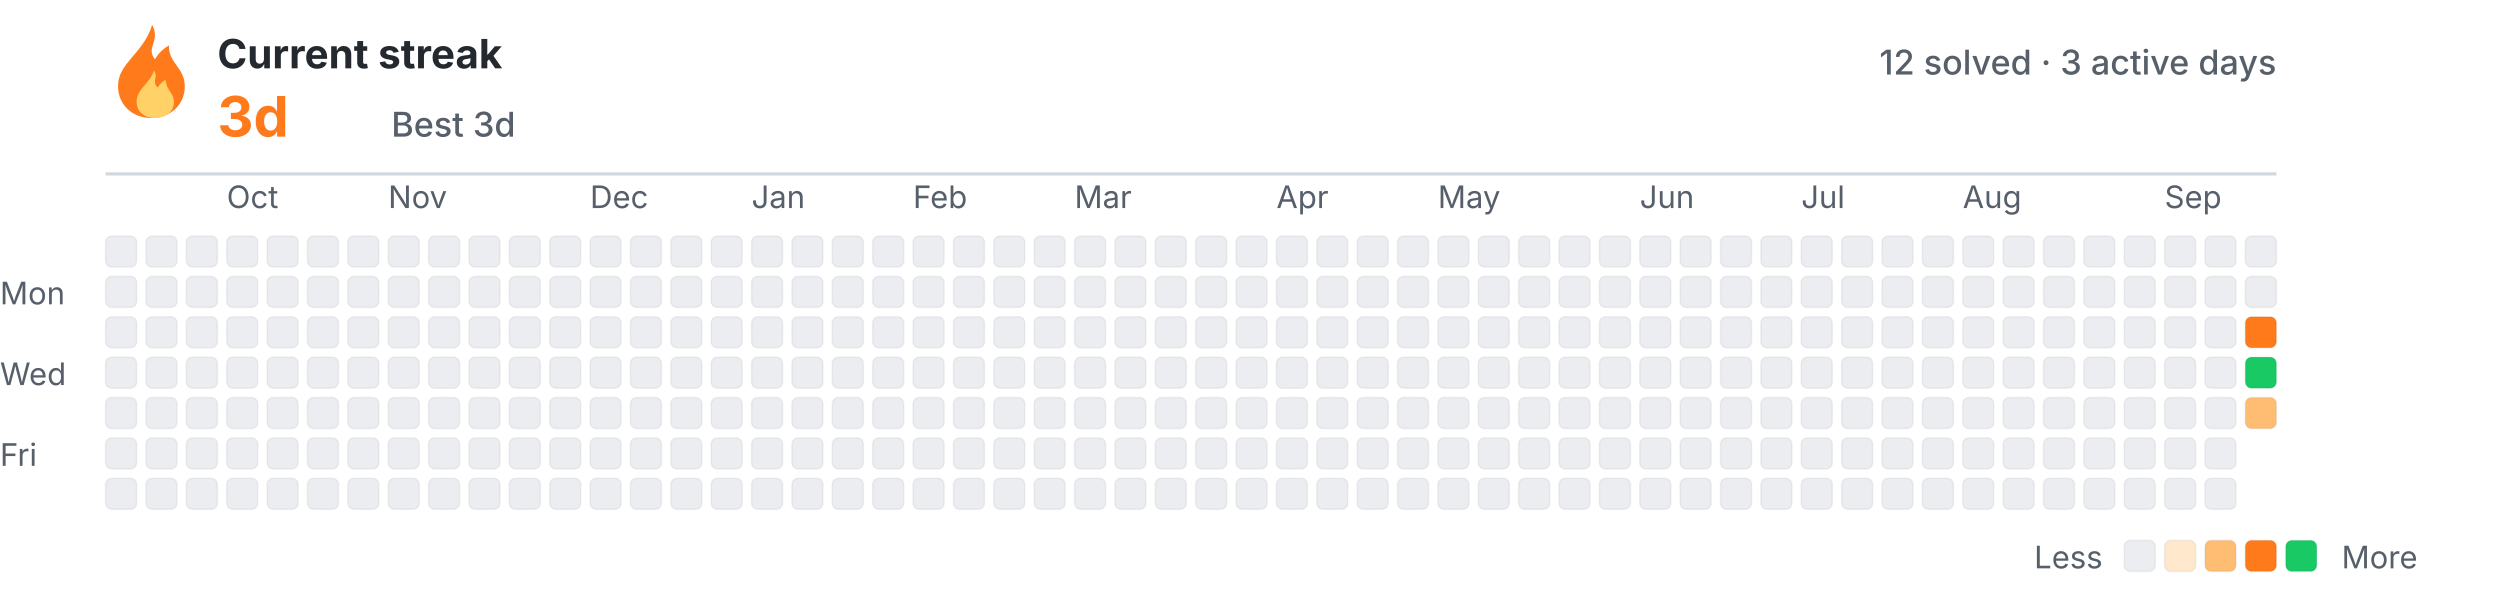
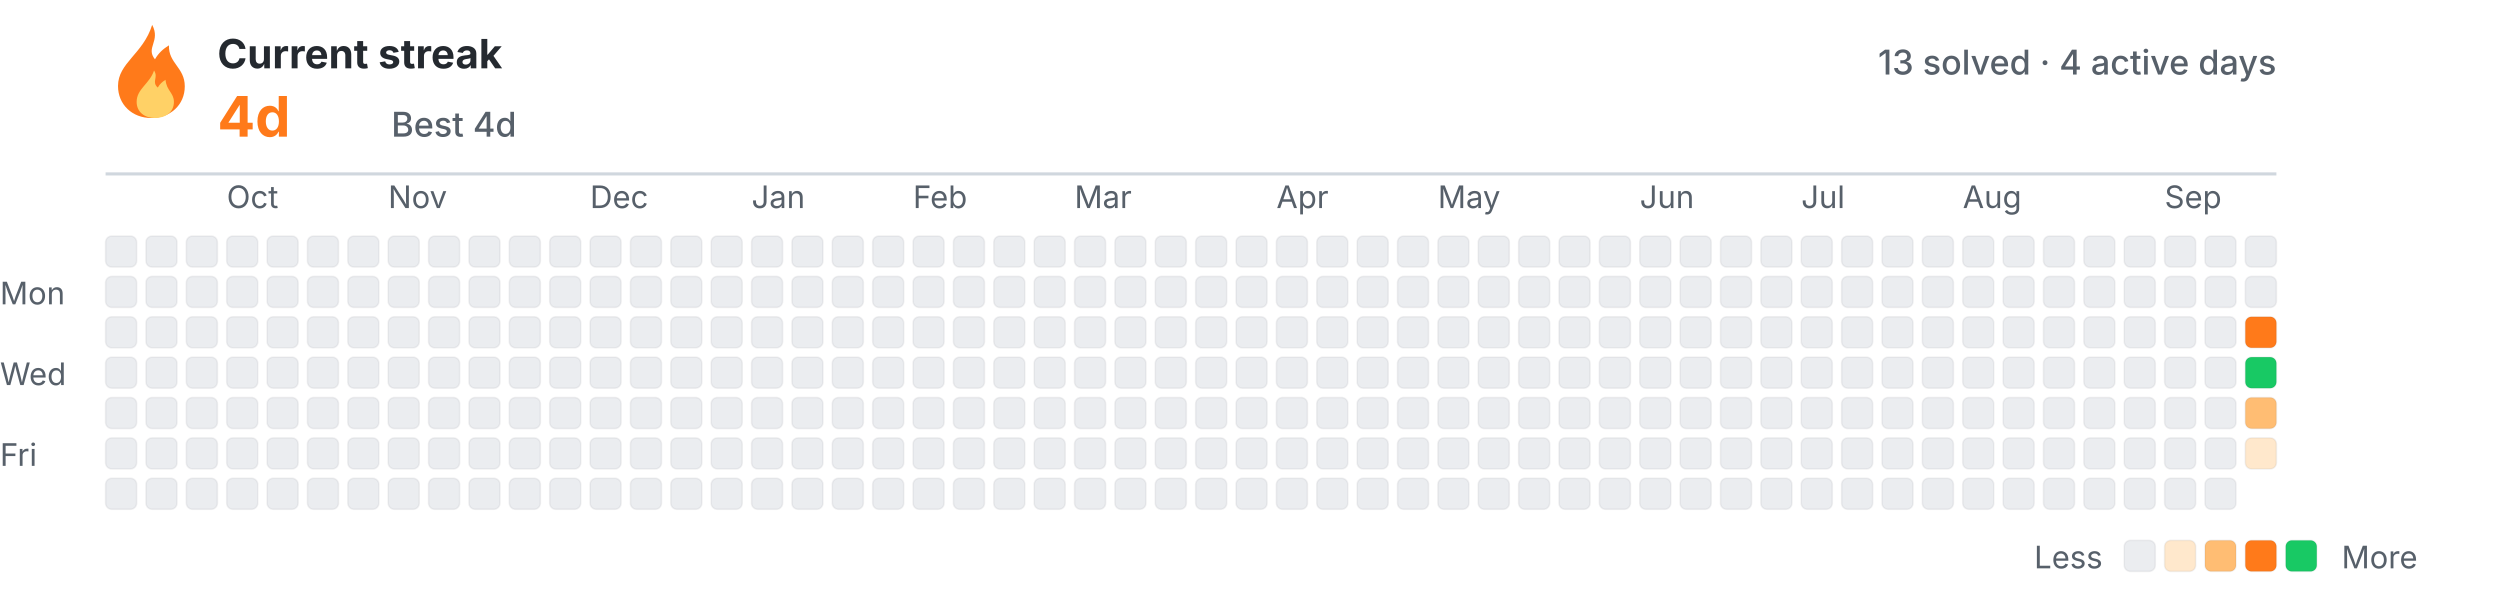
<svg xmlns="http://www.w3.org/2000/svg" width="805" height="198" viewBox="0 0 805 198" role="img" aria-labelledby="title desc">
  <style>
:root{color-scheme:light dark}
.label{font:10px -apple-system,BlinkMacSystemFont,"Segoe UI",sans-serif;fill:#57606a}
.metric{font:650 13px -apple-system,BlinkMacSystemFont,"Segoe UI",sans-serif;fill:#24292f}
.metric-strong{font:750 18px -apple-system,BlinkMacSystemFont,"Segoe UI",sans-serif;fill:#ff7a1a}
.metric-muted{font:550 11px -apple-system,BlinkMacSystemFont,"Segoe UI",sans-serif;fill:#57606a}
.flame{fill:#ff7a1a}
.spark{fill:#ffd166}
.rule{stroke:#d0d7de;stroke-width:1}
.cell{shape-rendering:geometricPrecision;stroke:rgba(27,31,36,.06);stroke-width:.5}
.level-0{fill:#ebedf0}.level-1{fill:#ffe8cc}.level-2{fill:#ffbd73}.level-3{fill:#ff7a1a}.level-4{fill:#18c964}
@media (prefers-color-scheme:dark){.label,.metric-muted{fill:#8b949e}.metric{fill:#f0f6fc}.rule{stroke:#30363d}.cell{stroke:rgba(240,246,252,.06)}.level-0{fill:#161b22}.level-1{fill:#3a2414}.level-2{fill:#7a3d12}.level-3{fill:#ff7a1a}.level-4{fill:#2fd46f}}
</style>
  <g transform="translate(34,8)">
    <path class="flame" d="M15 0c2.8 5.3-2.2 7.3.9 11.1 1.1-2 2.7-3.4 4.5-4.5-.2 5.8 5.1 7.1 5.1 13.2 0 6-4.7 10.2-10.8 10.2S4 25.7 4 19.7C4 12.2 12.1 9.4 15 0Z" />
    <path class="spark" d="M15.6 14.7c1.5 2.3-.9 3.6 1.2 5.5.6-1.1 1.5-1.9 2.5-2.5.3 3.5 2.7 4.2 2.7 7.1 0 3.4-2.8 5.2-6.1 5.2s-5.9-1.9-5.9-5.2c0-4.2 4.2-5.8 5.6-10.1Z" />
    <text x="36" y="14" class="metric">Current streak</text>
-     <text x="36" y="36" class="metric-strong">3d</text>
-     <text x="92" y="36" class="metric-muted">Best 3d</text>
+     <text x="36" y="36" class="metric-strong">4d</text>
+     <text x="92" y="36" class="metric-muted">Best 4d</text>
  </g>
-   <text x="733" y="24" class="metric-muted" text-anchor="end">12 solved · 3 active days</text>
+   <text x="733" y="24" class="metric-muted" text-anchor="end">13 solved · 4 active days</text>
  <line x1="34" y1="56" x2="733" y2="56" class="rule" />
  <text x="73" y="67" class="label">Oct</text>
  <text x="125" y="67" class="label">Nov</text>
  <text x="190" y="67" class="label">Dec</text>
  <text x="242" y="67" class="label">Jan</text>
  <text x="294" y="67" class="label">Feb</text>
  <text x="346" y="67" class="label">Mar</text>
  <text x="411" y="67" class="label">Apr</text>
  <text x="463" y="67" class="label">May</text>
  <text x="528" y="67" class="label">Jun</text>
  <text x="580" y="67" class="label">Jul</text>
  <text x="632" y="67" class="label">Aug</text>
  <text x="697" y="67" class="label">Sep</text>
  <text x="0" y="98" class="label">Mon</text>
  <text x="0" y="124" class="label">Wed</text>
  <text x="0" y="150" class="label">Fri</text>
  <rect x="34" y="76" width="10" height="10" rx="2" class="cell level-0" />
  <rect x="34" y="89" width="10" height="10" rx="2" class="cell level-0" />
  <rect x="34" y="102" width="10" height="10" rx="2" class="cell level-0" />
  <rect x="34" y="115" width="10" height="10" rx="2" class="cell level-0" />
  <rect x="34" y="128" width="10" height="10" rx="2" class="cell level-0" />
  <rect x="34" y="141" width="10" height="10" rx="2" class="cell level-0" />
  <rect x="34" y="154" width="10" height="10" rx="2" class="cell level-0" />
  <rect x="47" y="76" width="10" height="10" rx="2" class="cell level-0" />
  <rect x="47" y="89" width="10" height="10" rx="2" class="cell level-0" />
  <rect x="47" y="102" width="10" height="10" rx="2" class="cell level-0" />
  <rect x="47" y="115" width="10" height="10" rx="2" class="cell level-0" />
  <rect x="47" y="128" width="10" height="10" rx="2" class="cell level-0" />
  <rect x="47" y="141" width="10" height="10" rx="2" class="cell level-0" />
  <rect x="47" y="154" width="10" height="10" rx="2" class="cell level-0" />
  <rect x="60" y="76" width="10" height="10" rx="2" class="cell level-0" />
  <rect x="60" y="89" width="10" height="10" rx="2" class="cell level-0" />
  <rect x="60" y="102" width="10" height="10" rx="2" class="cell level-0" />
  <rect x="60" y="115" width="10" height="10" rx="2" class="cell level-0" />
  <rect x="60" y="128" width="10" height="10" rx="2" class="cell level-0" />
  <rect x="60" y="141" width="10" height="10" rx="2" class="cell level-0" />
  <rect x="60" y="154" width="10" height="10" rx="2" class="cell level-0" />
  <rect x="73" y="76" width="10" height="10" rx="2" class="cell level-0" />
  <rect x="73" y="89" width="10" height="10" rx="2" class="cell level-0" />
  <rect x="73" y="102" width="10" height="10" rx="2" class="cell level-0" />
  <rect x="73" y="115" width="10" height="10" rx="2" class="cell level-0" />
  <rect x="73" y="128" width="10" height="10" rx="2" class="cell level-0" />
  <rect x="73" y="141" width="10" height="10" rx="2" class="cell level-0" />
  <rect x="73" y="154" width="10" height="10" rx="2" class="cell level-0" />
  <rect x="86" y="76" width="10" height="10" rx="2" class="cell level-0" />
  <rect x="86" y="89" width="10" height="10" rx="2" class="cell level-0" />
  <rect x="86" y="102" width="10" height="10" rx="2" class="cell level-0" />
  <rect x="86" y="115" width="10" height="10" rx="2" class="cell level-0" />
  <rect x="86" y="128" width="10" height="10" rx="2" class="cell level-0" />
  <rect x="86" y="141" width="10" height="10" rx="2" class="cell level-0" />
  <rect x="86" y="154" width="10" height="10" rx="2" class="cell level-0" />
  <rect x="99" y="76" width="10" height="10" rx="2" class="cell level-0" />
  <rect x="99" y="89" width="10" height="10" rx="2" class="cell level-0" />
  <rect x="99" y="102" width="10" height="10" rx="2" class="cell level-0" />
  <rect x="99" y="115" width="10" height="10" rx="2" class="cell level-0" />
  <rect x="99" y="128" width="10" height="10" rx="2" class="cell level-0" />
  <rect x="99" y="141" width="10" height="10" rx="2" class="cell level-0" />
  <rect x="99" y="154" width="10" height="10" rx="2" class="cell level-0" />
  <rect x="112" y="76" width="10" height="10" rx="2" class="cell level-0" />
  <rect x="112" y="89" width="10" height="10" rx="2" class="cell level-0" />
  <rect x="112" y="102" width="10" height="10" rx="2" class="cell level-0" />
  <rect x="112" y="115" width="10" height="10" rx="2" class="cell level-0" />
  <rect x="112" y="128" width="10" height="10" rx="2" class="cell level-0" />
  <rect x="112" y="141" width="10" height="10" rx="2" class="cell level-0" />
  <rect x="112" y="154" width="10" height="10" rx="2" class="cell level-0" />
  <rect x="125" y="76" width="10" height="10" rx="2" class="cell level-0" />
  <rect x="125" y="89" width="10" height="10" rx="2" class="cell level-0" />
  <rect x="125" y="102" width="10" height="10" rx="2" class="cell level-0" />
  <rect x="125" y="115" width="10" height="10" rx="2" class="cell level-0" />
  <rect x="125" y="128" width="10" height="10" rx="2" class="cell level-0" />
  <rect x="125" y="141" width="10" height="10" rx="2" class="cell level-0" />
  <rect x="125" y="154" width="10" height="10" rx="2" class="cell level-0" />
  <rect x="138" y="76" width="10" height="10" rx="2" class="cell level-0" />
  <rect x="138" y="89" width="10" height="10" rx="2" class="cell level-0" />
  <rect x="138" y="102" width="10" height="10" rx="2" class="cell level-0" />
  <rect x="138" y="115" width="10" height="10" rx="2" class="cell level-0" />
  <rect x="138" y="128" width="10" height="10" rx="2" class="cell level-0" />
  <rect x="138" y="141" width="10" height="10" rx="2" class="cell level-0" />
  <rect x="138" y="154" width="10" height="10" rx="2" class="cell level-0" />
  <rect x="151" y="76" width="10" height="10" rx="2" class="cell level-0" />
  <rect x="151" y="89" width="10" height="10" rx="2" class="cell level-0" />
  <rect x="151" y="102" width="10" height="10" rx="2" class="cell level-0" />
  <rect x="151" y="115" width="10" height="10" rx="2" class="cell level-0" />
  <rect x="151" y="128" width="10" height="10" rx="2" class="cell level-0" />
  <rect x="151" y="141" width="10" height="10" rx="2" class="cell level-0" />
  <rect x="151" y="154" width="10" height="10" rx="2" class="cell level-0" />
  <rect x="164" y="76" width="10" height="10" rx="2" class="cell level-0" />
  <rect x="164" y="89" width="10" height="10" rx="2" class="cell level-0" />
  <rect x="164" y="102" width="10" height="10" rx="2" class="cell level-0" />
  <rect x="164" y="115" width="10" height="10" rx="2" class="cell level-0" />
  <rect x="164" y="128" width="10" height="10" rx="2" class="cell level-0" />
  <rect x="164" y="141" width="10" height="10" rx="2" class="cell level-0" />
  <rect x="164" y="154" width="10" height="10" rx="2" class="cell level-0" />
  <rect x="177" y="76" width="10" height="10" rx="2" class="cell level-0" />
  <rect x="177" y="89" width="10" height="10" rx="2" class="cell level-0" />
  <rect x="177" y="102" width="10" height="10" rx="2" class="cell level-0" />
  <rect x="177" y="115" width="10" height="10" rx="2" class="cell level-0" />
  <rect x="177" y="128" width="10" height="10" rx="2" class="cell level-0" />
  <rect x="177" y="141" width="10" height="10" rx="2" class="cell level-0" />
  <rect x="177" y="154" width="10" height="10" rx="2" class="cell level-0" />
  <rect x="190" y="76" width="10" height="10" rx="2" class="cell level-0" />
  <rect x="190" y="89" width="10" height="10" rx="2" class="cell level-0" />
  <rect x="190" y="102" width="10" height="10" rx="2" class="cell level-0" />
  <rect x="190" y="115" width="10" height="10" rx="2" class="cell level-0" />
  <rect x="190" y="128" width="10" height="10" rx="2" class="cell level-0" />
  <rect x="190" y="141" width="10" height="10" rx="2" class="cell level-0" />
  <rect x="190" y="154" width="10" height="10" rx="2" class="cell level-0" />
  <rect x="203" y="76" width="10" height="10" rx="2" class="cell level-0" />
  <rect x="203" y="89" width="10" height="10" rx="2" class="cell level-0" />
  <rect x="203" y="102" width="10" height="10" rx="2" class="cell level-0" />
  <rect x="203" y="115" width="10" height="10" rx="2" class="cell level-0" />
  <rect x="203" y="128" width="10" height="10" rx="2" class="cell level-0" />
  <rect x="203" y="141" width="10" height="10" rx="2" class="cell level-0" />
  <rect x="203" y="154" width="10" height="10" rx="2" class="cell level-0" />
  <rect x="216" y="76" width="10" height="10" rx="2" class="cell level-0" />
  <rect x="216" y="89" width="10" height="10" rx="2" class="cell level-0" />
  <rect x="216" y="102" width="10" height="10" rx="2" class="cell level-0" />
  <rect x="216" y="115" width="10" height="10" rx="2" class="cell level-0" />
  <rect x="216" y="128" width="10" height="10" rx="2" class="cell level-0" />
  <rect x="216" y="141" width="10" height="10" rx="2" class="cell level-0" />
  <rect x="216" y="154" width="10" height="10" rx="2" class="cell level-0" />
  <rect x="229" y="76" width="10" height="10" rx="2" class="cell level-0" />
  <rect x="229" y="89" width="10" height="10" rx="2" class="cell level-0" />
  <rect x="229" y="102" width="10" height="10" rx="2" class="cell level-0" />
  <rect x="229" y="115" width="10" height="10" rx="2" class="cell level-0" />
  <rect x="229" y="128" width="10" height="10" rx="2" class="cell level-0" />
  <rect x="229" y="141" width="10" height="10" rx="2" class="cell level-0" />
  <rect x="229" y="154" width="10" height="10" rx="2" class="cell level-0" />
  <rect x="242" y="76" width="10" height="10" rx="2" class="cell level-0" />
  <rect x="242" y="89" width="10" height="10" rx="2" class="cell level-0" />
  <rect x="242" y="102" width="10" height="10" rx="2" class="cell level-0" />
  <rect x="242" y="115" width="10" height="10" rx="2" class="cell level-0" />
  <rect x="242" y="128" width="10" height="10" rx="2" class="cell level-0" />
  <rect x="242" y="141" width="10" height="10" rx="2" class="cell level-0" />
  <rect x="242" y="154" width="10" height="10" rx="2" class="cell level-0" />
  <rect x="255" y="76" width="10" height="10" rx="2" class="cell level-0" />
  <rect x="255" y="89" width="10" height="10" rx="2" class="cell level-0" />
  <rect x="255" y="102" width="10" height="10" rx="2" class="cell level-0" />
  <rect x="255" y="115" width="10" height="10" rx="2" class="cell level-0" />
  <rect x="255" y="128" width="10" height="10" rx="2" class="cell level-0" />
  <rect x="255" y="141" width="10" height="10" rx="2" class="cell level-0" />
  <rect x="255" y="154" width="10" height="10" rx="2" class="cell level-0" />
  <rect x="268" y="76" width="10" height="10" rx="2" class="cell level-0" />
  <rect x="268" y="89" width="10" height="10" rx="2" class="cell level-0" />
  <rect x="268" y="102" width="10" height="10" rx="2" class="cell level-0" />
  <rect x="268" y="115" width="10" height="10" rx="2" class="cell level-0" />
  <rect x="268" y="128" width="10" height="10" rx="2" class="cell level-0" />
  <rect x="268" y="141" width="10" height="10" rx="2" class="cell level-0" />
  <rect x="268" y="154" width="10" height="10" rx="2" class="cell level-0" />
  <rect x="281" y="76" width="10" height="10" rx="2" class="cell level-0" />
  <rect x="281" y="89" width="10" height="10" rx="2" class="cell level-0" />
  <rect x="281" y="102" width="10" height="10" rx="2" class="cell level-0" />
  <rect x="281" y="115" width="10" height="10" rx="2" class="cell level-0" />
  <rect x="281" y="128" width="10" height="10" rx="2" class="cell level-0" />
  <rect x="281" y="141" width="10" height="10" rx="2" class="cell level-0" />
  <rect x="281" y="154" width="10" height="10" rx="2" class="cell level-0" />
  <rect x="294" y="76" width="10" height="10" rx="2" class="cell level-0" />
  <rect x="294" y="89" width="10" height="10" rx="2" class="cell level-0" />
  <rect x="294" y="102" width="10" height="10" rx="2" class="cell level-0" />
  <rect x="294" y="115" width="10" height="10" rx="2" class="cell level-0" />
  <rect x="294" y="128" width="10" height="10" rx="2" class="cell level-0" />
  <rect x="294" y="141" width="10" height="10" rx="2" class="cell level-0" />
  <rect x="294" y="154" width="10" height="10" rx="2" class="cell level-0" />
  <rect x="307" y="76" width="10" height="10" rx="2" class="cell level-0" />
  <rect x="307" y="89" width="10" height="10" rx="2" class="cell level-0" />
  <rect x="307" y="102" width="10" height="10" rx="2" class="cell level-0" />
  <rect x="307" y="115" width="10" height="10" rx="2" class="cell level-0" />
  <rect x="307" y="128" width="10" height="10" rx="2" class="cell level-0" />
  <rect x="307" y="141" width="10" height="10" rx="2" class="cell level-0" />
  <rect x="307" y="154" width="10" height="10" rx="2" class="cell level-0" />
  <rect x="320" y="76" width="10" height="10" rx="2" class="cell level-0" />
  <rect x="320" y="89" width="10" height="10" rx="2" class="cell level-0" />
  <rect x="320" y="102" width="10" height="10" rx="2" class="cell level-0" />
  <rect x="320" y="115" width="10" height="10" rx="2" class="cell level-0" />
  <rect x="320" y="128" width="10" height="10" rx="2" class="cell level-0" />
  <rect x="320" y="141" width="10" height="10" rx="2" class="cell level-0" />
  <rect x="320" y="154" width="10" height="10" rx="2" class="cell level-0" />
  <rect x="333" y="76" width="10" height="10" rx="2" class="cell level-0" />
  <rect x="333" y="89" width="10" height="10" rx="2" class="cell level-0" />
  <rect x="333" y="102" width="10" height="10" rx="2" class="cell level-0" />
  <rect x="333" y="115" width="10" height="10" rx="2" class="cell level-0" />
  <rect x="333" y="128" width="10" height="10" rx="2" class="cell level-0" />
  <rect x="333" y="141" width="10" height="10" rx="2" class="cell level-0" />
  <rect x="333" y="154" width="10" height="10" rx="2" class="cell level-0" />
  <rect x="346" y="76" width="10" height="10" rx="2" class="cell level-0" />
  <rect x="346" y="89" width="10" height="10" rx="2" class="cell level-0" />
  <rect x="346" y="102" width="10" height="10" rx="2" class="cell level-0" />
  <rect x="346" y="115" width="10" height="10" rx="2" class="cell level-0" />
  <rect x="346" y="128" width="10" height="10" rx="2" class="cell level-0" />
  <rect x="346" y="141" width="10" height="10" rx="2" class="cell level-0" />
  <rect x="346" y="154" width="10" height="10" rx="2" class="cell level-0" />
  <rect x="359" y="76" width="10" height="10" rx="2" class="cell level-0" />
  <rect x="359" y="89" width="10" height="10" rx="2" class="cell level-0" />
  <rect x="359" y="102" width="10" height="10" rx="2" class="cell level-0" />
  <rect x="359" y="115" width="10" height="10" rx="2" class="cell level-0" />
  <rect x="359" y="128" width="10" height="10" rx="2" class="cell level-0" />
  <rect x="359" y="141" width="10" height="10" rx="2" class="cell level-0" />
  <rect x="359" y="154" width="10" height="10" rx="2" class="cell level-0" />
  <rect x="372" y="76" width="10" height="10" rx="2" class="cell level-0" />
  <rect x="372" y="89" width="10" height="10" rx="2" class="cell level-0" />
  <rect x="372" y="102" width="10" height="10" rx="2" class="cell level-0" />
  <rect x="372" y="115" width="10" height="10" rx="2" class="cell level-0" />
  <rect x="372" y="128" width="10" height="10" rx="2" class="cell level-0" />
  <rect x="372" y="141" width="10" height="10" rx="2" class="cell level-0" />
  <rect x="372" y="154" width="10" height="10" rx="2" class="cell level-0" />
  <rect x="385" y="76" width="10" height="10" rx="2" class="cell level-0" />
  <rect x="385" y="89" width="10" height="10" rx="2" class="cell level-0" />
  <rect x="385" y="102" width="10" height="10" rx="2" class="cell level-0" />
  <rect x="385" y="115" width="10" height="10" rx="2" class="cell level-0" />
  <rect x="385" y="128" width="10" height="10" rx="2" class="cell level-0" />
  <rect x="385" y="141" width="10" height="10" rx="2" class="cell level-0" />
  <rect x="385" y="154" width="10" height="10" rx="2" class="cell level-0" />
  <rect x="398" y="76" width="10" height="10" rx="2" class="cell level-0" />
  <rect x="398" y="89" width="10" height="10" rx="2" class="cell level-0" />
  <rect x="398" y="102" width="10" height="10" rx="2" class="cell level-0" />
  <rect x="398" y="115" width="10" height="10" rx="2" class="cell level-0" />
  <rect x="398" y="128" width="10" height="10" rx="2" class="cell level-0" />
  <rect x="398" y="141" width="10" height="10" rx="2" class="cell level-0" />
  <rect x="398" y="154" width="10" height="10" rx="2" class="cell level-0" />
  <rect x="411" y="76" width="10" height="10" rx="2" class="cell level-0" />
  <rect x="411" y="89" width="10" height="10" rx="2" class="cell level-0" />
  <rect x="411" y="102" width="10" height="10" rx="2" class="cell level-0" />
  <rect x="411" y="115" width="10" height="10" rx="2" class="cell level-0" />
  <rect x="411" y="128" width="10" height="10" rx="2" class="cell level-0" />
  <rect x="411" y="141" width="10" height="10" rx="2" class="cell level-0" />
  <rect x="411" y="154" width="10" height="10" rx="2" class="cell level-0" />
  <rect x="424" y="76" width="10" height="10" rx="2" class="cell level-0" />
  <rect x="424" y="89" width="10" height="10" rx="2" class="cell level-0" />
  <rect x="424" y="102" width="10" height="10" rx="2" class="cell level-0" />
  <rect x="424" y="115" width="10" height="10" rx="2" class="cell level-0" />
  <rect x="424" y="128" width="10" height="10" rx="2" class="cell level-0" />
  <rect x="424" y="141" width="10" height="10" rx="2" class="cell level-0" />
  <rect x="424" y="154" width="10" height="10" rx="2" class="cell level-0" />
  <rect x="437" y="76" width="10" height="10" rx="2" class="cell level-0" />
  <rect x="437" y="89" width="10" height="10" rx="2" class="cell level-0" />
  <rect x="437" y="102" width="10" height="10" rx="2" class="cell level-0" />
  <rect x="437" y="115" width="10" height="10" rx="2" class="cell level-0" />
  <rect x="437" y="128" width="10" height="10" rx="2" class="cell level-0" />
  <rect x="437" y="141" width="10" height="10" rx="2" class="cell level-0" />
  <rect x="437" y="154" width="10" height="10" rx="2" class="cell level-0" />
  <rect x="450" y="76" width="10" height="10" rx="2" class="cell level-0" />
  <rect x="450" y="89" width="10" height="10" rx="2" class="cell level-0" />
  <rect x="450" y="102" width="10" height="10" rx="2" class="cell level-0" />
  <rect x="450" y="115" width="10" height="10" rx="2" class="cell level-0" />
  <rect x="450" y="128" width="10" height="10" rx="2" class="cell level-0" />
  <rect x="450" y="141" width="10" height="10" rx="2" class="cell level-0" />
  <rect x="450" y="154" width="10" height="10" rx="2" class="cell level-0" />
  <rect x="463" y="76" width="10" height="10" rx="2" class="cell level-0" />
  <rect x="463" y="89" width="10" height="10" rx="2" class="cell level-0" />
  <rect x="463" y="102" width="10" height="10" rx="2" class="cell level-0" />
  <rect x="463" y="115" width="10" height="10" rx="2" class="cell level-0" />
  <rect x="463" y="128" width="10" height="10" rx="2" class="cell level-0" />
  <rect x="463" y="141" width="10" height="10" rx="2" class="cell level-0" />
  <rect x="463" y="154" width="10" height="10" rx="2" class="cell level-0" />
  <rect x="476" y="76" width="10" height="10" rx="2" class="cell level-0" />
  <rect x="476" y="89" width="10" height="10" rx="2" class="cell level-0" />
  <rect x="476" y="102" width="10" height="10" rx="2" class="cell level-0" />
  <rect x="476" y="115" width="10" height="10" rx="2" class="cell level-0" />
  <rect x="476" y="128" width="10" height="10" rx="2" class="cell level-0" />
  <rect x="476" y="141" width="10" height="10" rx="2" class="cell level-0" />
  <rect x="476" y="154" width="10" height="10" rx="2" class="cell level-0" />
  <rect x="489" y="76" width="10" height="10" rx="2" class="cell level-0" />
  <rect x="489" y="89" width="10" height="10" rx="2" class="cell level-0" />
  <rect x="489" y="102" width="10" height="10" rx="2" class="cell level-0" />
  <rect x="489" y="115" width="10" height="10" rx="2" class="cell level-0" />
  <rect x="489" y="128" width="10" height="10" rx="2" class="cell level-0" />
  <rect x="489" y="141" width="10" height="10" rx="2" class="cell level-0" />
  <rect x="489" y="154" width="10" height="10" rx="2" class="cell level-0" />
  <rect x="502" y="76" width="10" height="10" rx="2" class="cell level-0" />
  <rect x="502" y="89" width="10" height="10" rx="2" class="cell level-0" />
  <rect x="502" y="102" width="10" height="10" rx="2" class="cell level-0" />
  <rect x="502" y="115" width="10" height="10" rx="2" class="cell level-0" />
  <rect x="502" y="128" width="10" height="10" rx="2" class="cell level-0" />
  <rect x="502" y="141" width="10" height="10" rx="2" class="cell level-0" />
  <rect x="502" y="154" width="10" height="10" rx="2" class="cell level-0" />
  <rect x="515" y="76" width="10" height="10" rx="2" class="cell level-0" />
  <rect x="515" y="89" width="10" height="10" rx="2" class="cell level-0" />
  <rect x="515" y="102" width="10" height="10" rx="2" class="cell level-0" />
  <rect x="515" y="115" width="10" height="10" rx="2" class="cell level-0" />
  <rect x="515" y="128" width="10" height="10" rx="2" class="cell level-0" />
  <rect x="515" y="141" width="10" height="10" rx="2" class="cell level-0" />
  <rect x="515" y="154" width="10" height="10" rx="2" class="cell level-0" />
  <rect x="528" y="76" width="10" height="10" rx="2" class="cell level-0" />
  <rect x="528" y="89" width="10" height="10" rx="2" class="cell level-0" />
  <rect x="528" y="102" width="10" height="10" rx="2" class="cell level-0" />
  <rect x="528" y="115" width="10" height="10" rx="2" class="cell level-0" />
  <rect x="528" y="128" width="10" height="10" rx="2" class="cell level-0" />
  <rect x="528" y="141" width="10" height="10" rx="2" class="cell level-0" />
  <rect x="528" y="154" width="10" height="10" rx="2" class="cell level-0" />
  <rect x="541" y="76" width="10" height="10" rx="2" class="cell level-0" />
  <rect x="541" y="89" width="10" height="10" rx="2" class="cell level-0" />
  <rect x="541" y="102" width="10" height="10" rx="2" class="cell level-0" />
  <rect x="541" y="115" width="10" height="10" rx="2" class="cell level-0" />
  <rect x="541" y="128" width="10" height="10" rx="2" class="cell level-0" />
  <rect x="541" y="141" width="10" height="10" rx="2" class="cell level-0" />
  <rect x="541" y="154" width="10" height="10" rx="2" class="cell level-0" />
  <rect x="554" y="76" width="10" height="10" rx="2" class="cell level-0" />
  <rect x="554" y="89" width="10" height="10" rx="2" class="cell level-0" />
  <rect x="554" y="102" width="10" height="10" rx="2" class="cell level-0" />
  <rect x="554" y="115" width="10" height="10" rx="2" class="cell level-0" />
  <rect x="554" y="128" width="10" height="10" rx="2" class="cell level-0" />
  <rect x="554" y="141" width="10" height="10" rx="2" class="cell level-0" />
  <rect x="554" y="154" width="10" height="10" rx="2" class="cell level-0" />
  <rect x="567" y="76" width="10" height="10" rx="2" class="cell level-0" />
  <rect x="567" y="89" width="10" height="10" rx="2" class="cell level-0" />
  <rect x="567" y="102" width="10" height="10" rx="2" class="cell level-0" />
  <rect x="567" y="115" width="10" height="10" rx="2" class="cell level-0" />
  <rect x="567" y="128" width="10" height="10" rx="2" class="cell level-0" />
  <rect x="567" y="141" width="10" height="10" rx="2" class="cell level-0" />
  <rect x="567" y="154" width="10" height="10" rx="2" class="cell level-0" />
  <rect x="580" y="76" width="10" height="10" rx="2" class="cell level-0" />
  <rect x="580" y="89" width="10" height="10" rx="2" class="cell level-0" />
  <rect x="580" y="102" width="10" height="10" rx="2" class="cell level-0" />
  <rect x="580" y="115" width="10" height="10" rx="2" class="cell level-0" />
  <rect x="580" y="128" width="10" height="10" rx="2" class="cell level-0" />
  <rect x="580" y="141" width="10" height="10" rx="2" class="cell level-0" />
  <rect x="580" y="154" width="10" height="10" rx="2" class="cell level-0" />
  <rect x="593" y="76" width="10" height="10" rx="2" class="cell level-0" />
  <rect x="593" y="89" width="10" height="10" rx="2" class="cell level-0" />
  <rect x="593" y="102" width="10" height="10" rx="2" class="cell level-0" />
  <rect x="593" y="115" width="10" height="10" rx="2" class="cell level-0" />
  <rect x="593" y="128" width="10" height="10" rx="2" class="cell level-0" />
  <rect x="593" y="141" width="10" height="10" rx="2" class="cell level-0" />
  <rect x="593" y="154" width="10" height="10" rx="2" class="cell level-0" />
  <rect x="606" y="76" width="10" height="10" rx="2" class="cell level-0" />
  <rect x="606" y="89" width="10" height="10" rx="2" class="cell level-0" />
  <rect x="606" y="102" width="10" height="10" rx="2" class="cell level-0" />
  <rect x="606" y="115" width="10" height="10" rx="2" class="cell level-0" />
  <rect x="606" y="128" width="10" height="10" rx="2" class="cell level-0" />
  <rect x="606" y="141" width="10" height="10" rx="2" class="cell level-0" />
  <rect x="606" y="154" width="10" height="10" rx="2" class="cell level-0" />
  <rect x="619" y="76" width="10" height="10" rx="2" class="cell level-0" />
  <rect x="619" y="89" width="10" height="10" rx="2" class="cell level-0" />
  <rect x="619" y="102" width="10" height="10" rx="2" class="cell level-0" />
  <rect x="619" y="115" width="10" height="10" rx="2" class="cell level-0" />
  <rect x="619" y="128" width="10" height="10" rx="2" class="cell level-0" />
  <rect x="619" y="141" width="10" height="10" rx="2" class="cell level-0" />
  <rect x="619" y="154" width="10" height="10" rx="2" class="cell level-0" />
  <rect x="632" y="76" width="10" height="10" rx="2" class="cell level-0" />
  <rect x="632" y="89" width="10" height="10" rx="2" class="cell level-0" />
  <rect x="632" y="102" width="10" height="10" rx="2" class="cell level-0" />
  <rect x="632" y="115" width="10" height="10" rx="2" class="cell level-0" />
  <rect x="632" y="128" width="10" height="10" rx="2" class="cell level-0" />
  <rect x="632" y="141" width="10" height="10" rx="2" class="cell level-0" />
  <rect x="632" y="154" width="10" height="10" rx="2" class="cell level-0" />
  <rect x="645" y="76" width="10" height="10" rx="2" class="cell level-0" />
  <rect x="645" y="89" width="10" height="10" rx="2" class="cell level-0" />
  <rect x="645" y="102" width="10" height="10" rx="2" class="cell level-0" />
  <rect x="645" y="115" width="10" height="10" rx="2" class="cell level-0" />
  <rect x="645" y="128" width="10" height="10" rx="2" class="cell level-0" />
  <rect x="645" y="141" width="10" height="10" rx="2" class="cell level-0" />
  <rect x="645" y="154" width="10" height="10" rx="2" class="cell level-0" />
  <rect x="658" y="76" width="10" height="10" rx="2" class="cell level-0" />
  <rect x="658" y="89" width="10" height="10" rx="2" class="cell level-0" />
  <rect x="658" y="102" width="10" height="10" rx="2" class="cell level-0" />
  <rect x="658" y="115" width="10" height="10" rx="2" class="cell level-0" />
  <rect x="658" y="128" width="10" height="10" rx="2" class="cell level-0" />
  <rect x="658" y="141" width="10" height="10" rx="2" class="cell level-0" />
  <rect x="658" y="154" width="10" height="10" rx="2" class="cell level-0" />
  <rect x="671" y="76" width="10" height="10" rx="2" class="cell level-0" />
  <rect x="671" y="89" width="10" height="10" rx="2" class="cell level-0" />
  <rect x="671" y="102" width="10" height="10" rx="2" class="cell level-0" />
  <rect x="671" y="115" width="10" height="10" rx="2" class="cell level-0" />
  <rect x="671" y="128" width="10" height="10" rx="2" class="cell level-0" />
  <rect x="671" y="141" width="10" height="10" rx="2" class="cell level-0" />
  <rect x="671" y="154" width="10" height="10" rx="2" class="cell level-0" />
  <rect x="684" y="76" width="10" height="10" rx="2" class="cell level-0" />
  <rect x="684" y="89" width="10" height="10" rx="2" class="cell level-0" />
  <rect x="684" y="102" width="10" height="10" rx="2" class="cell level-0" />
  <rect x="684" y="115" width="10" height="10" rx="2" class="cell level-0" />
  <rect x="684" y="128" width="10" height="10" rx="2" class="cell level-0" />
  <rect x="684" y="141" width="10" height="10" rx="2" class="cell level-0" />
  <rect x="684" y="154" width="10" height="10" rx="2" class="cell level-0" />
  <rect x="697" y="76" width="10" height="10" rx="2" class="cell level-0" />
  <rect x="697" y="89" width="10" height="10" rx="2" class="cell level-0" />
  <rect x="697" y="102" width="10" height="10" rx="2" class="cell level-0" />
  <rect x="697" y="115" width="10" height="10" rx="2" class="cell level-0" />
  <rect x="697" y="128" width="10" height="10" rx="2" class="cell level-0" />
  <rect x="697" y="141" width="10" height="10" rx="2" class="cell level-0" />
  <rect x="697" y="154" width="10" height="10" rx="2" class="cell level-0" />
  <rect x="710" y="76" width="10" height="10" rx="2" class="cell level-0" />
  <rect x="710" y="89" width="10" height="10" rx="2" class="cell level-0" />
  <rect x="710" y="102" width="10" height="10" rx="2" class="cell level-0" />
  <rect x="710" y="115" width="10" height="10" rx="2" class="cell level-0" />
  <rect x="710" y="128" width="10" height="10" rx="2" class="cell level-0" />
  <rect x="710" y="141" width="10" height="10" rx="2" class="cell level-0" />
  <rect x="710" y="154" width="10" height="10" rx="2" class="cell level-0" />
  <rect x="723" y="76" width="10" height="10" rx="2" class="cell level-0" />
  <rect x="723" y="89" width="10" height="10" rx="2" class="cell level-0" />
  <rect x="723" y="102" width="10" height="10" rx="2" class="cell level-3" />
  <rect x="723" y="115" width="10" height="10" rx="2" class="cell level-4" />
  <rect x="723" y="128" width="10" height="10" rx="2" class="cell level-2" />
+   <rect x="723" y="141" width="10" height="10" rx="2" class="cell level-1" />
  <text x="655" y="183" class="label">Less</text>
  <rect x="684" y="174" width="10" height="10" rx="2" class="cell level-0" />
  <rect x="697" y="174" width="10" height="10" rx="2" class="cell level-1" />
  <rect x="710" y="174" width="10" height="10" rx="2" class="cell level-2" />
  <rect x="723" y="174" width="10" height="10" rx="2" class="cell level-3" />
  <rect x="736" y="174" width="10" height="10" rx="2" class="cell level-4" />
  <text x="754" y="183" class="label">More</text>
</svg>
